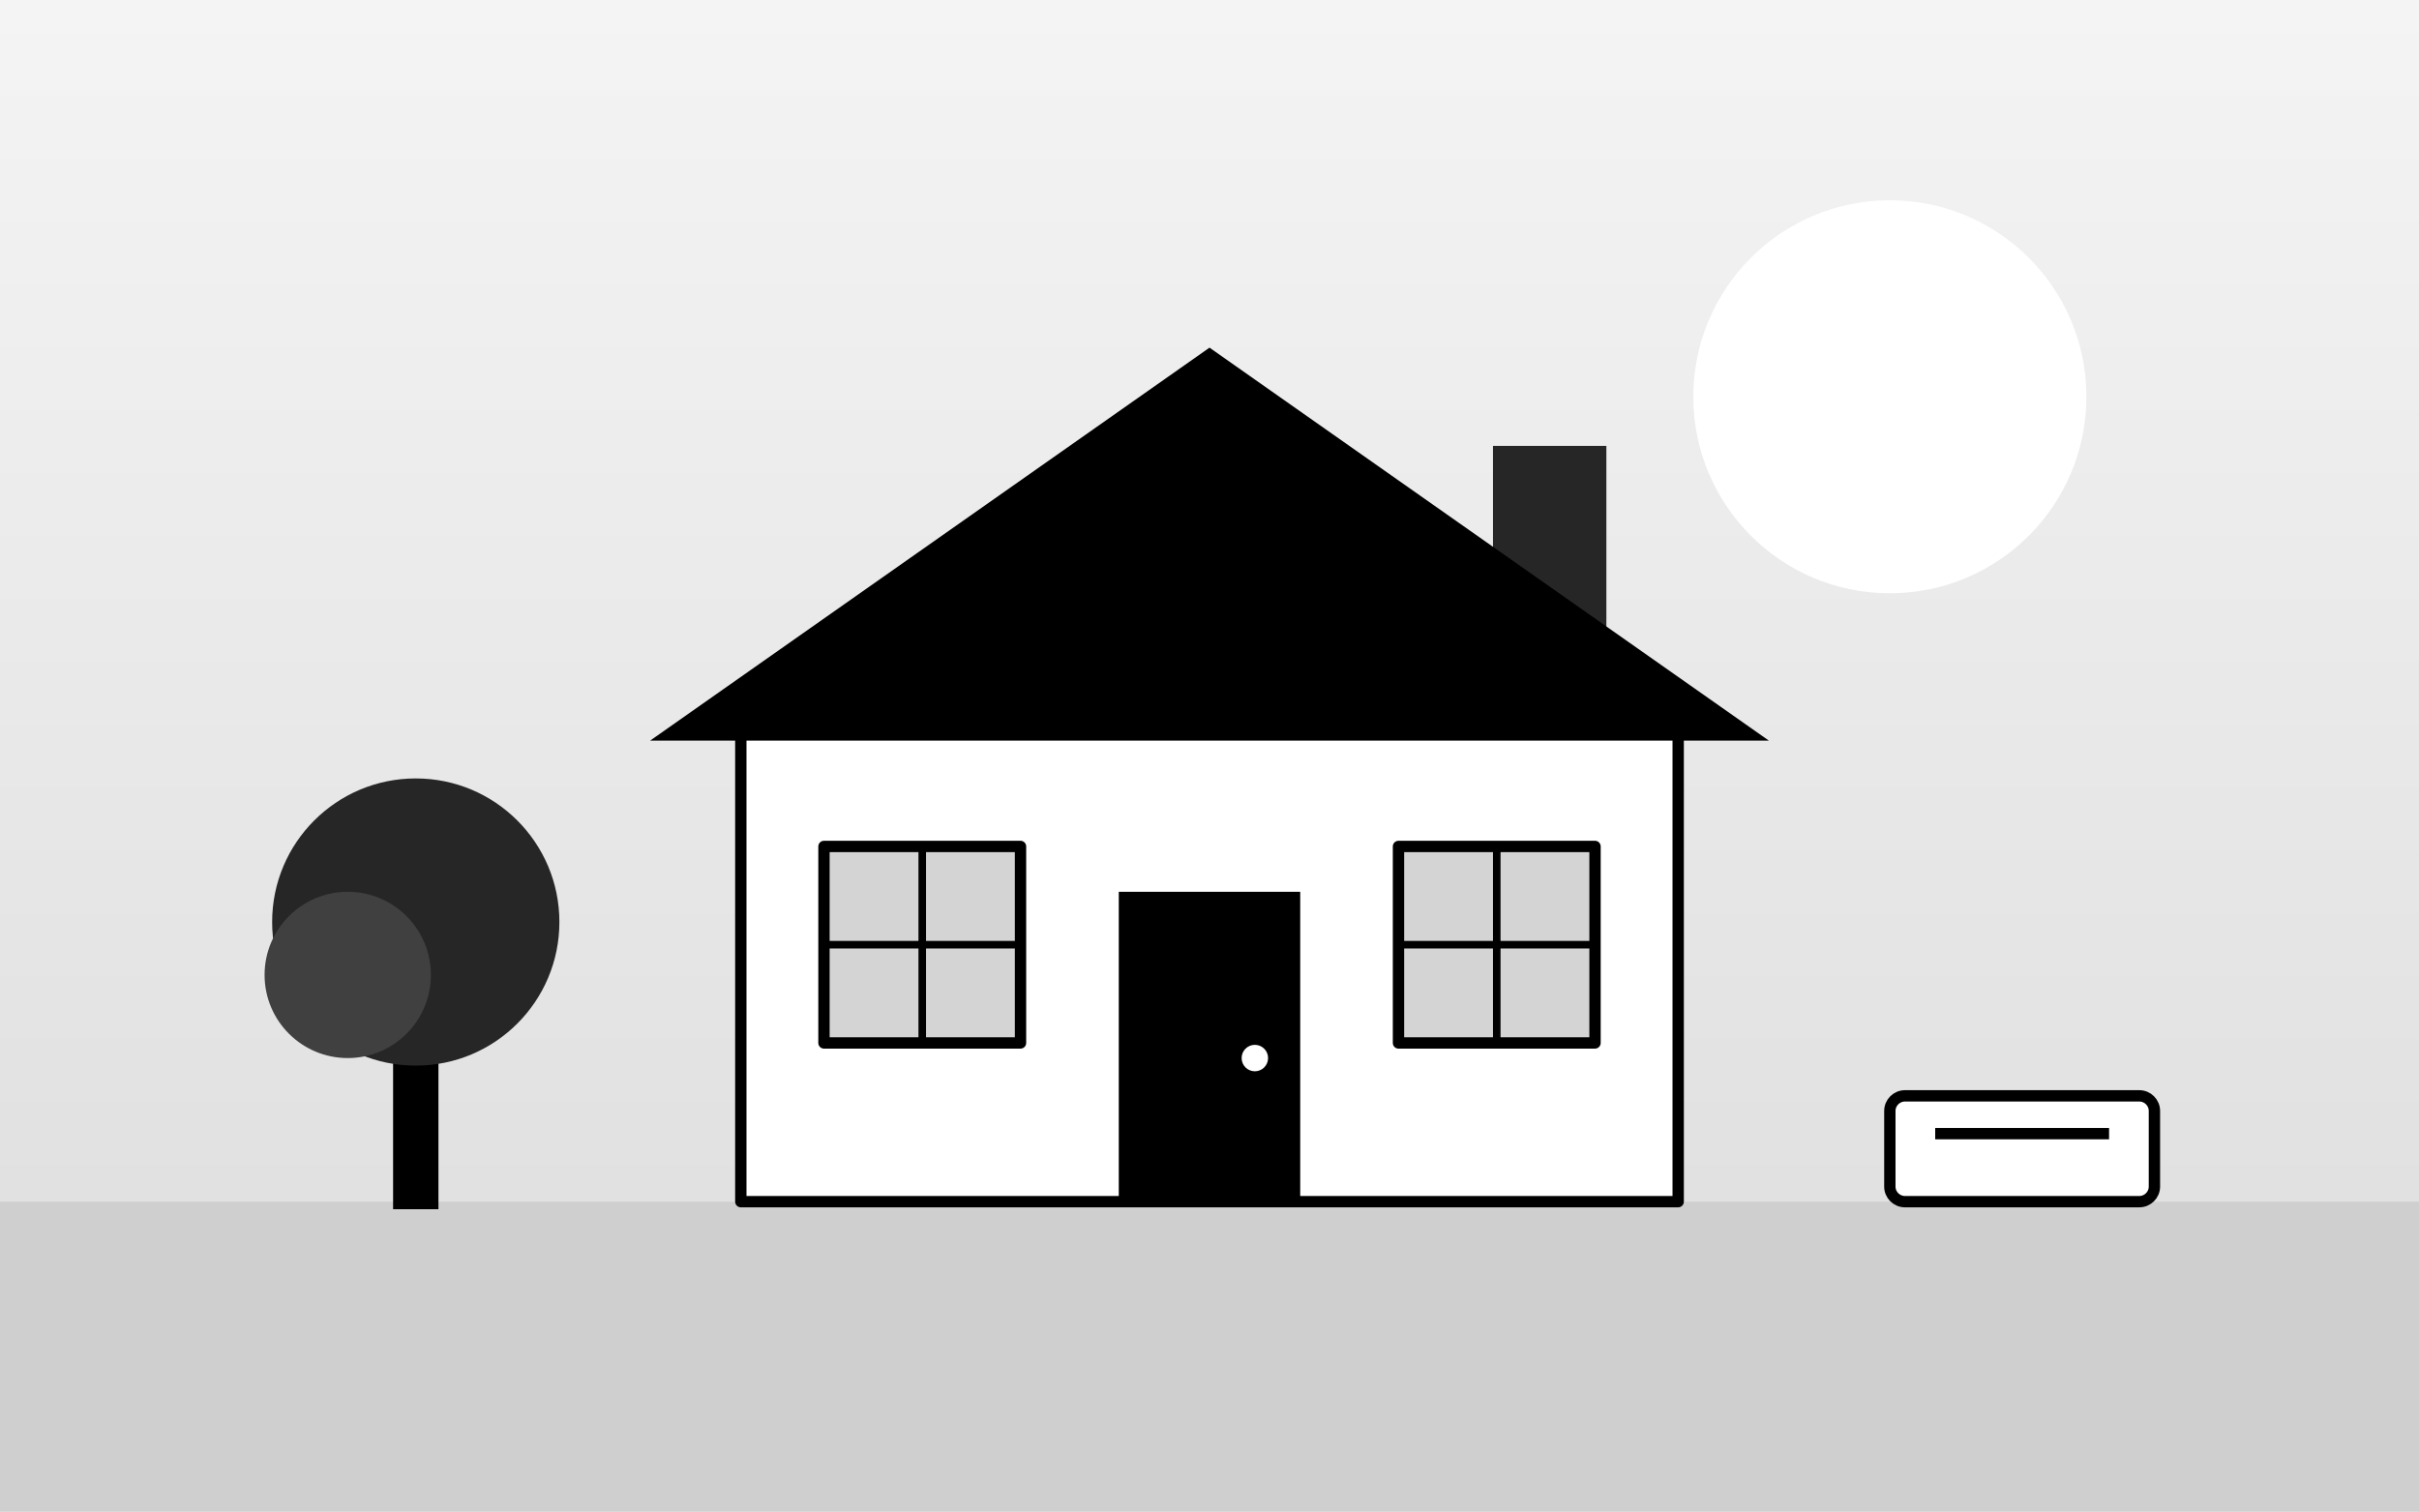
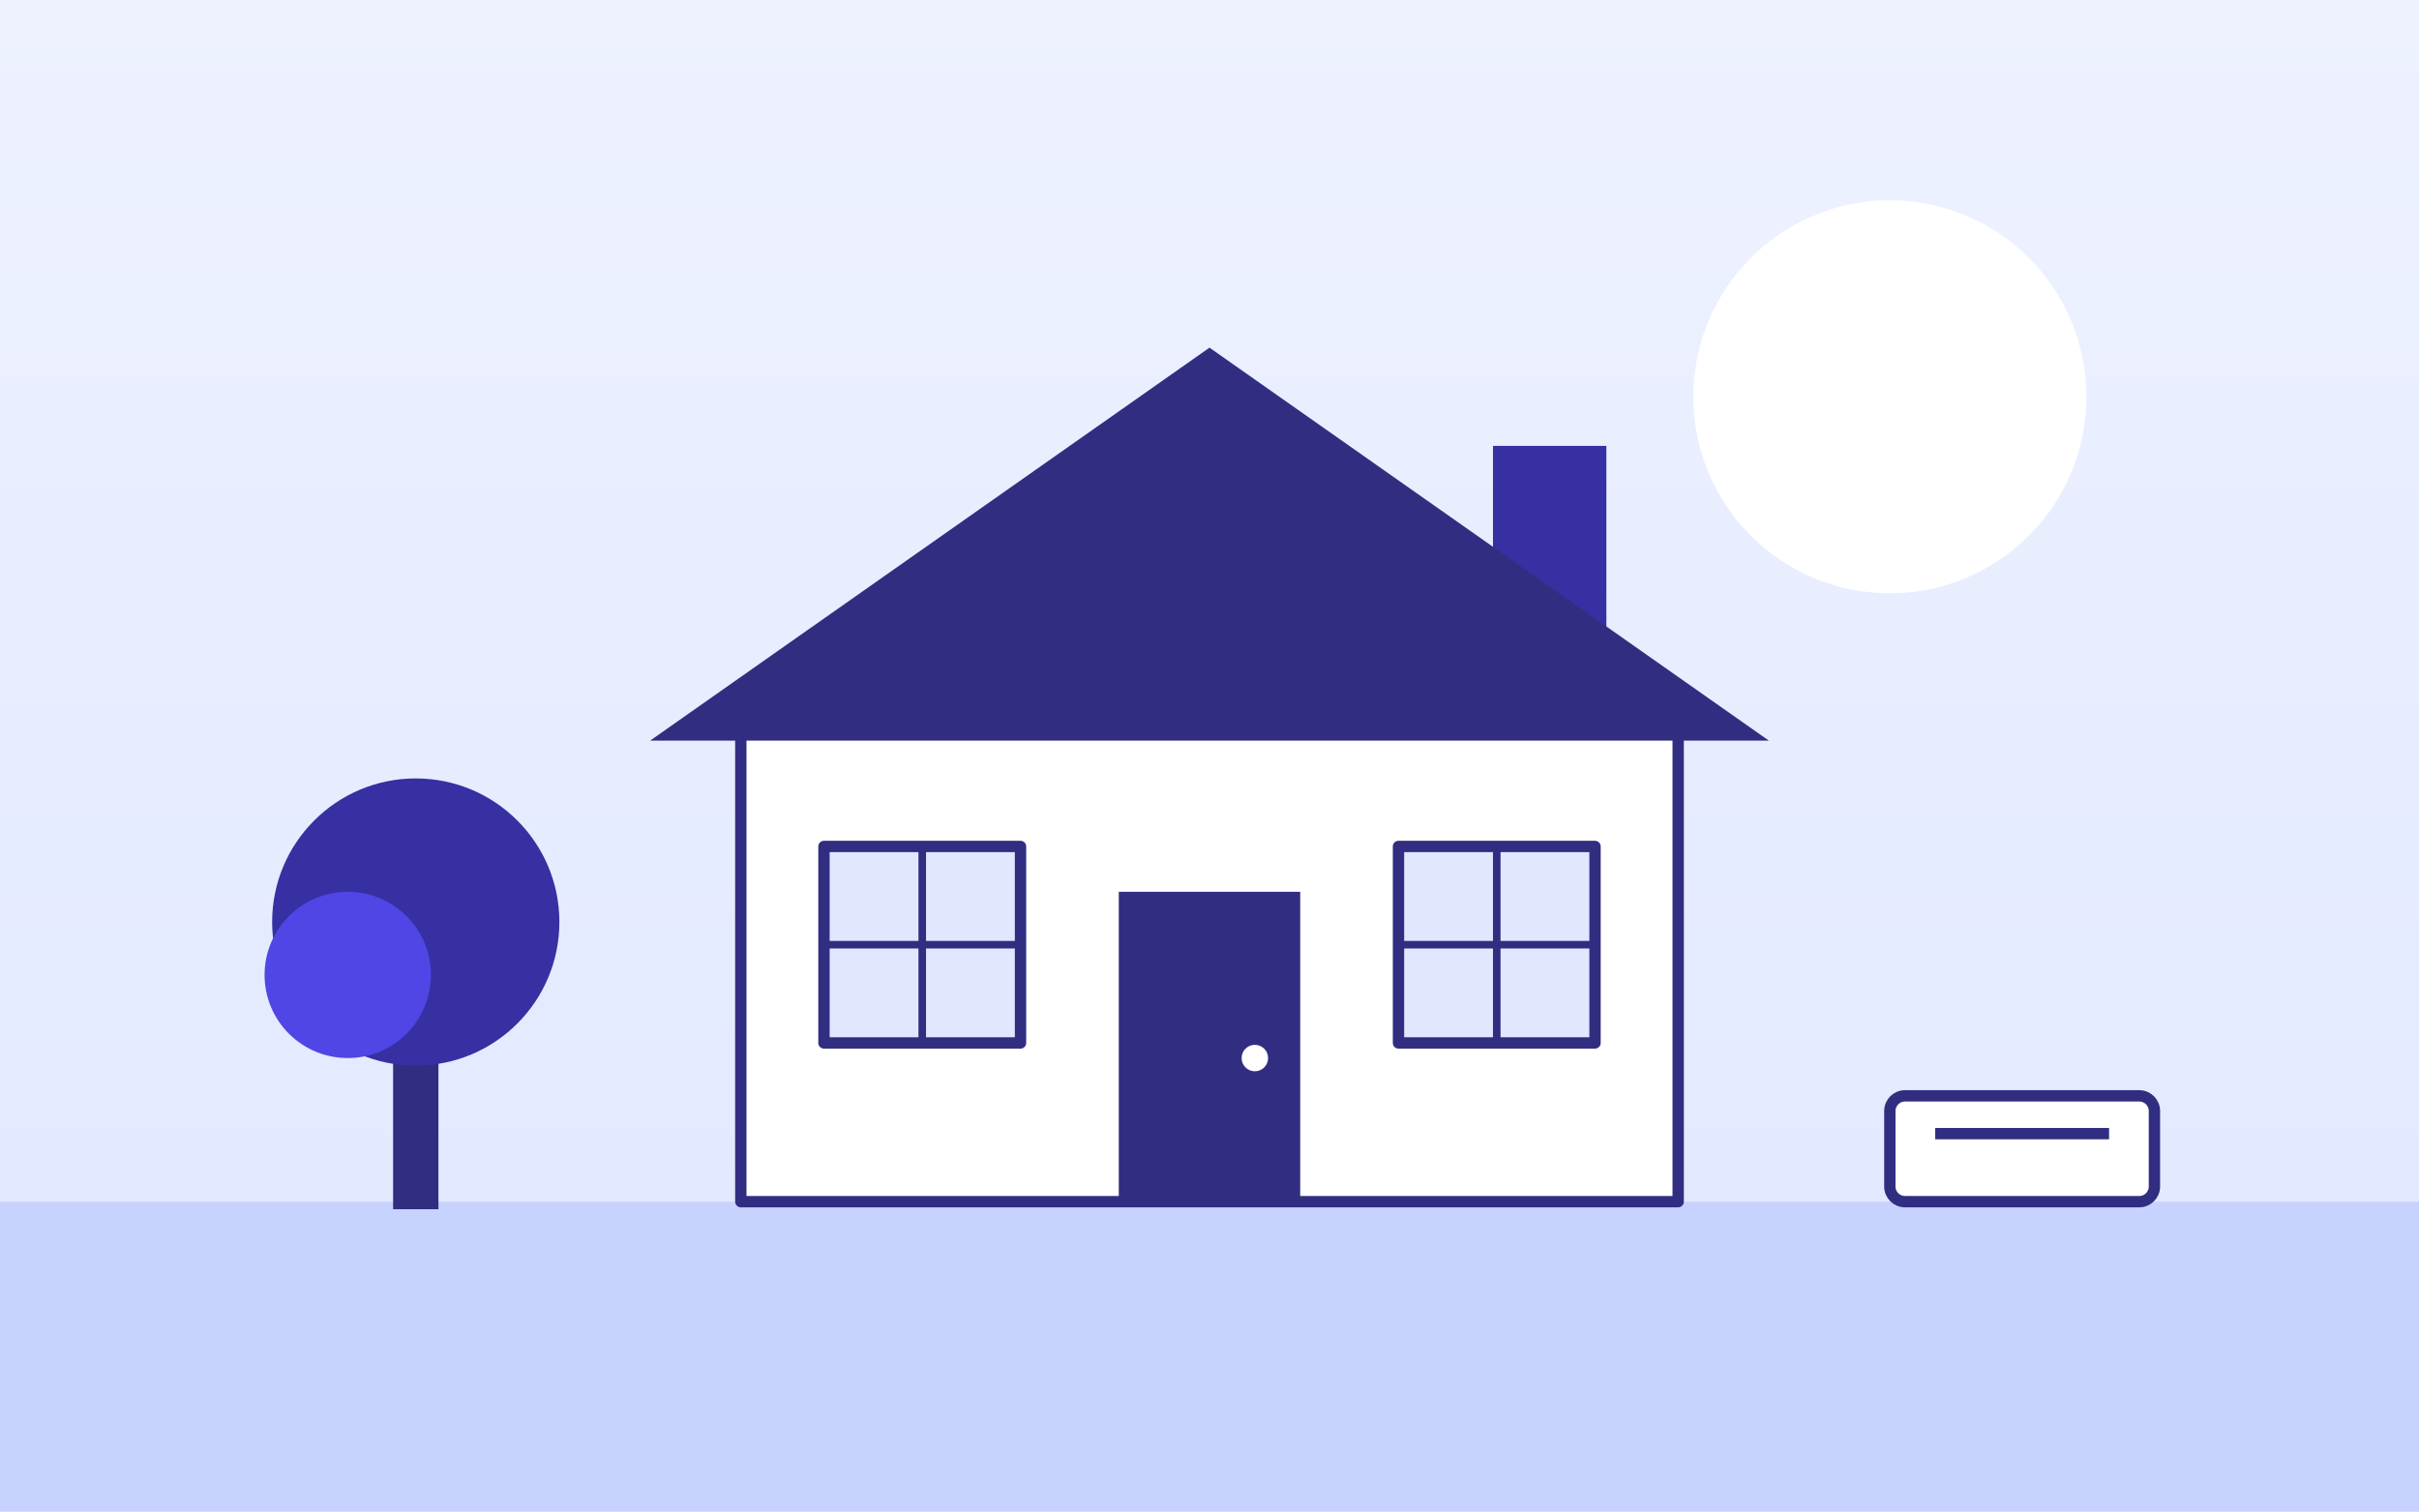
<svg xmlns="http://www.w3.org/2000/svg" viewBox="0 0 640 400" preserveAspectRatio="xMidYMid slice">
  <defs>
    <linearGradient id="g" x1="0" y1="0" x2="0" y2="1">
-       <stop offset="0" stop-color="#F4F4F4" />
-       <stop offset="1" stop-color="#DCDCDC" />
+       <stop offset="0" stop-color="#EEF2FF" />
+       <stop offset="1" stop-color="#E0E7FF" />
    </linearGradient>
  </defs>
  <rect width="640" height="400" fill="url(#g)" />
  <circle cx="500" cy="105" r="52" fill="#fff" />
-   <rect y="318" width="640" height="82" fill="#CFCFCF" />
-   <rect x="395" y="118" width="30" height="62" fill="#262626" />
-   <rect x="196" y="190" width="248" height="128" fill="#fff" stroke="#000" stroke-width="3" stroke-linejoin="round" />
-   <polygon points="172,196 320,92 468,196" fill="#000" />
-   <rect x="296" y="236" width="48" height="82" fill="#000" />
+   <rect y="318" width="640" height="82" fill="#C7D2FE" />
+   <rect x="395" y="118" width="30" height="62" fill="#3730A3" />
+   <rect x="196" y="190" width="248" height="128" fill="#fff" stroke="#312E81" stroke-width="3" stroke-linejoin="round" />
+   <polygon points="172,196 320,92 468,196" fill="#312E81" />
+   <rect x="296" y="236" width="48" height="82" fill="#312E81" />
  <circle cx="332" cy="280" r="3.5" fill="#fff" />
-   <rect x="218" y="224" width="52" height="52" fill="#D4D4D4" stroke="#000" stroke-width="3" stroke-linejoin="round" />
-   <path d="M244 224v52M218 250h52" stroke="#000" stroke-width="2" />
-   <rect x="370" y="224" width="52" height="52" fill="#D4D4D4" stroke="#000" stroke-width="3" stroke-linejoin="round" />
-   <path d="M396 224v52M370 250h52" stroke="#000" stroke-width="2" />
-   <rect x="104" y="262" width="12" height="58" fill="#000" />
-   <circle cx="110" cy="244" r="38" fill="#262626" />
-   <circle cx="92" cy="258" r="22" fill="#404040" />
-   <rect x="500" y="290" width="70" height="28" rx="4" fill="#fff" stroke="#000" stroke-width="3" stroke-linejoin="round" />
-   <path d="M512 300h46" stroke="#000" stroke-width="3" />
+   <rect x="218" y="224" width="52" height="52" fill="#E0E7FF" stroke="#312E81" stroke-width="3" stroke-linejoin="round" />
+   <path d="M244 224v52M218 250h52" stroke="#312E81" stroke-width="2" />
+   <rect x="370" y="224" width="52" height="52" fill="#E0E7FF" stroke="#312E81" stroke-width="3" stroke-linejoin="round" />
+   <path d="M396 224v52M370 250h52" stroke="#312E81" stroke-width="2" />
+   <rect x="104" y="262" width="12" height="58" fill="#312E81" />
+   <circle cx="110" cy="244" r="38" fill="#3730A3" />
+   <circle cx="92" cy="258" r="22" fill="#4F46E5" />
+   <rect x="500" y="290" width="70" height="28" rx="4" fill="#fff" stroke="#312E81" stroke-width="3" stroke-linejoin="round" />
+   <path d="M512 300h46" stroke="#312E81" stroke-width="3" />
</svg>
